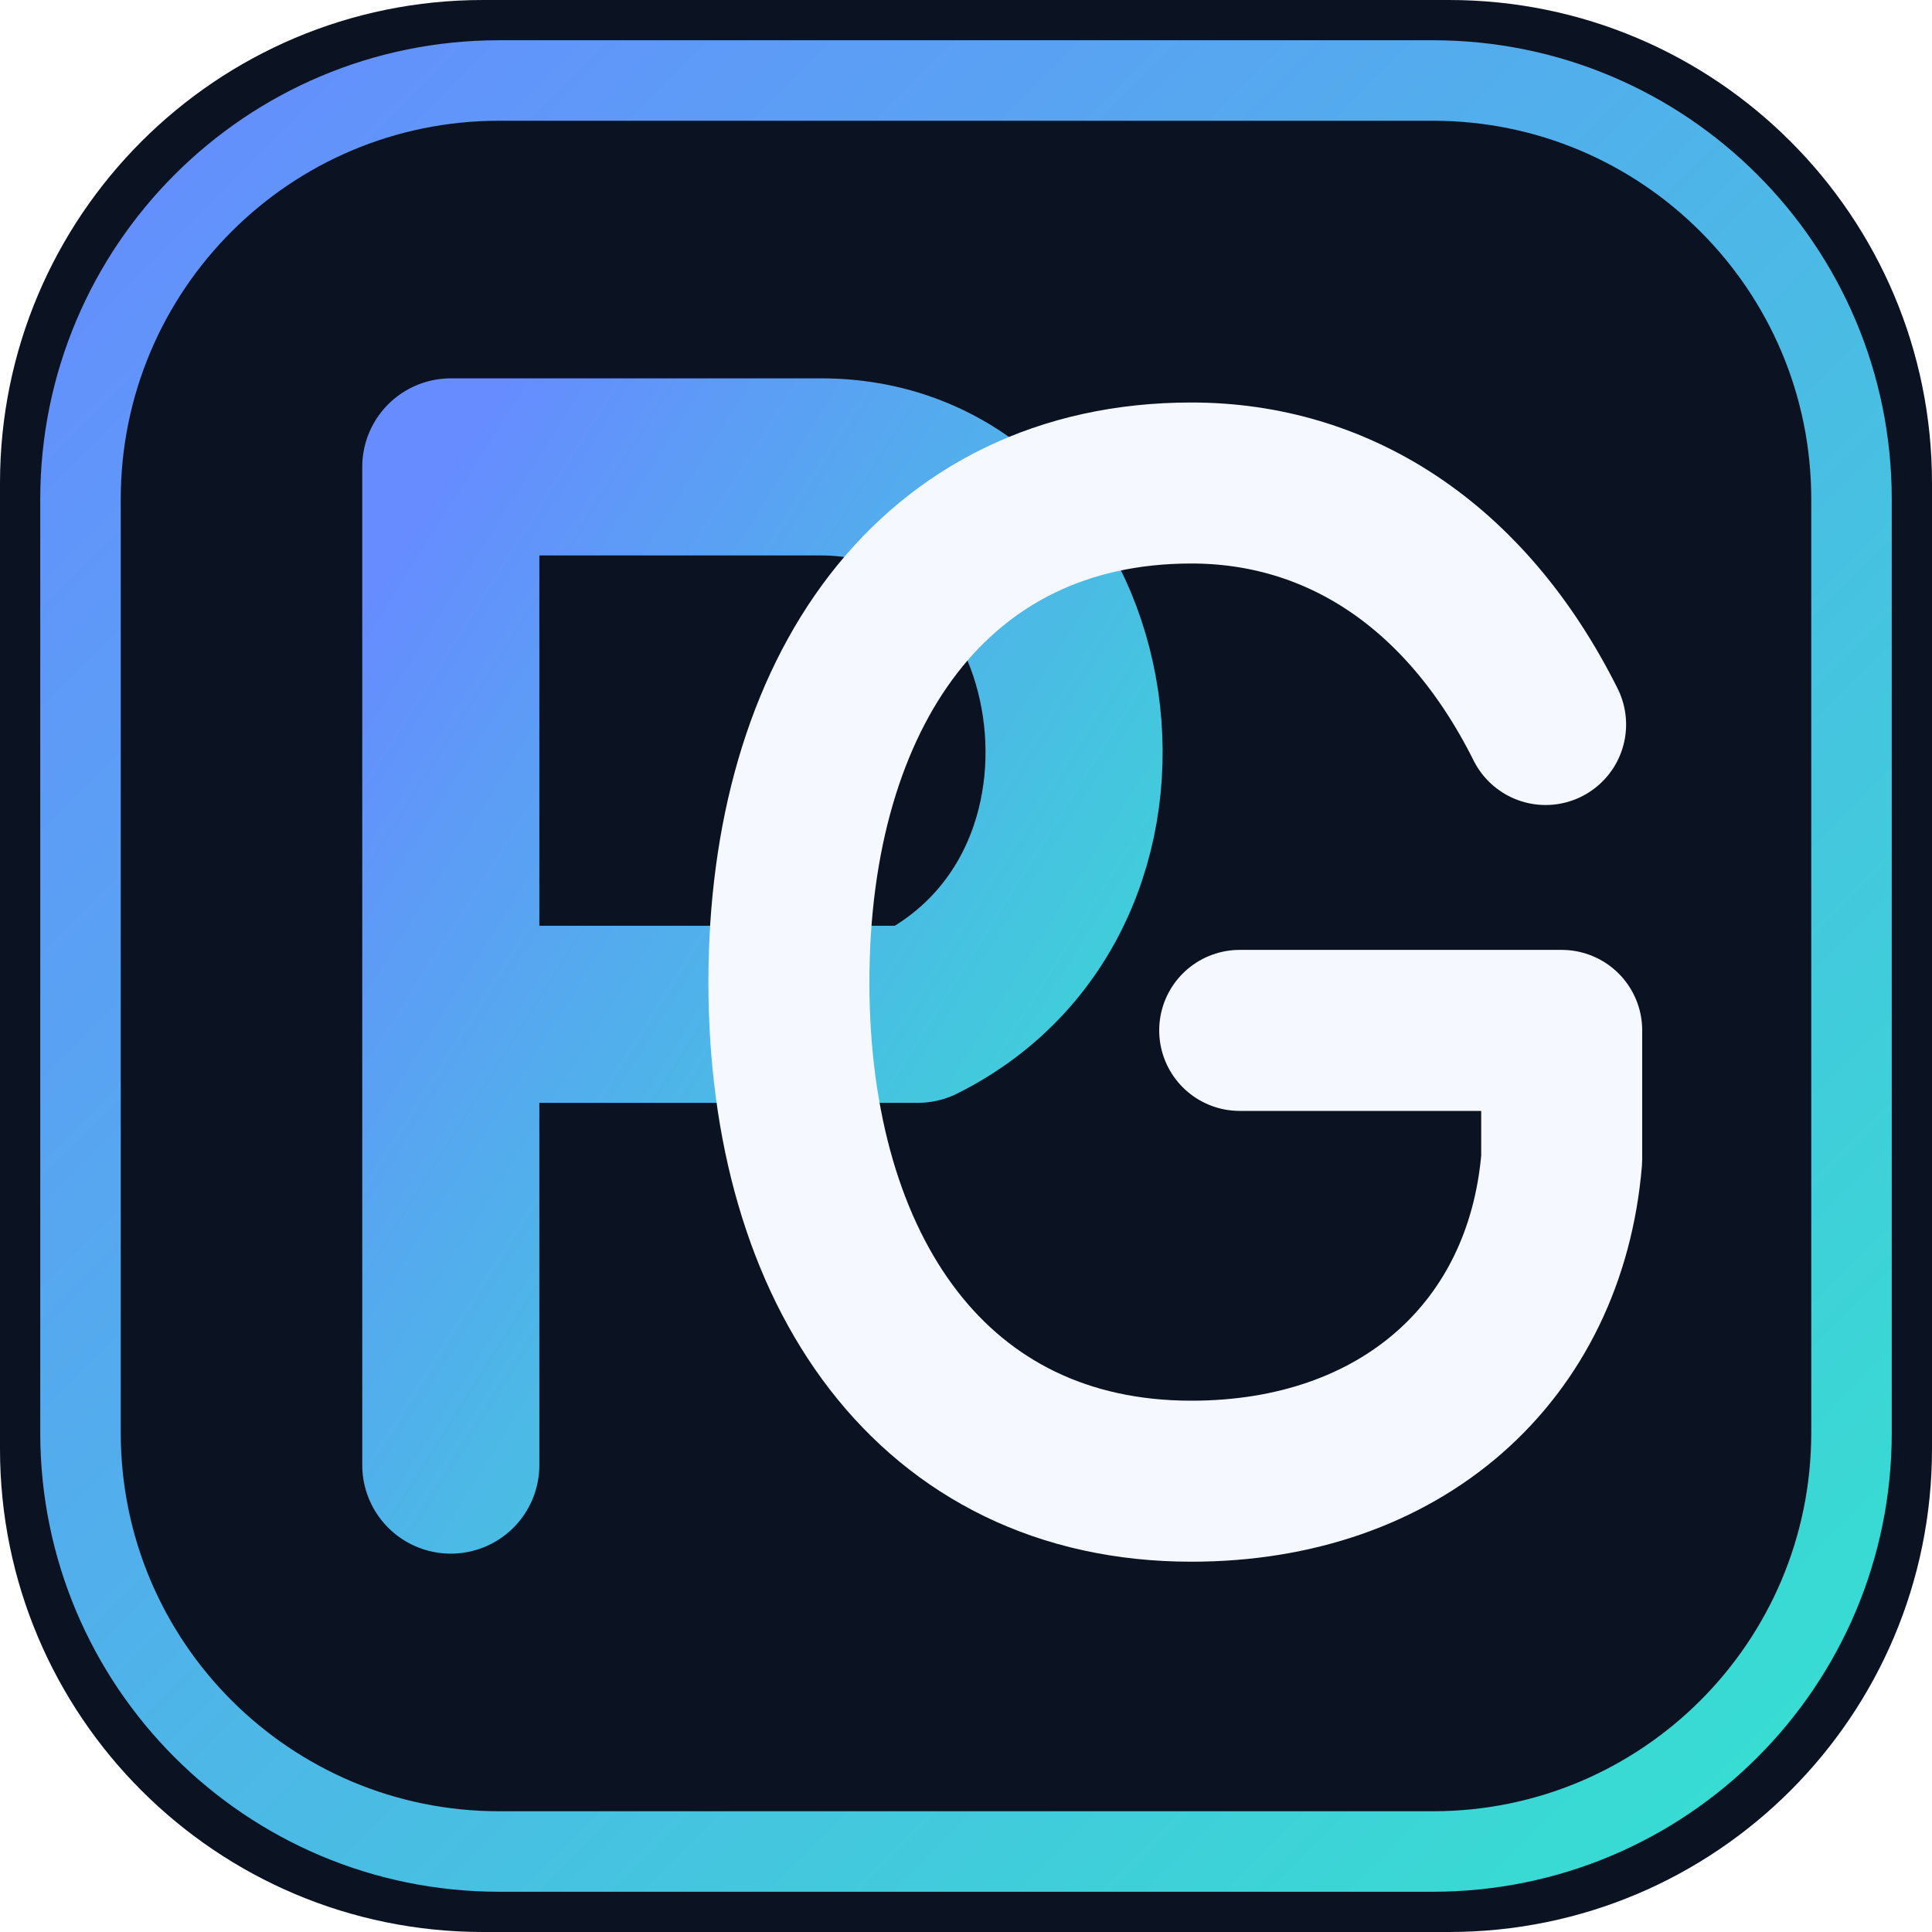
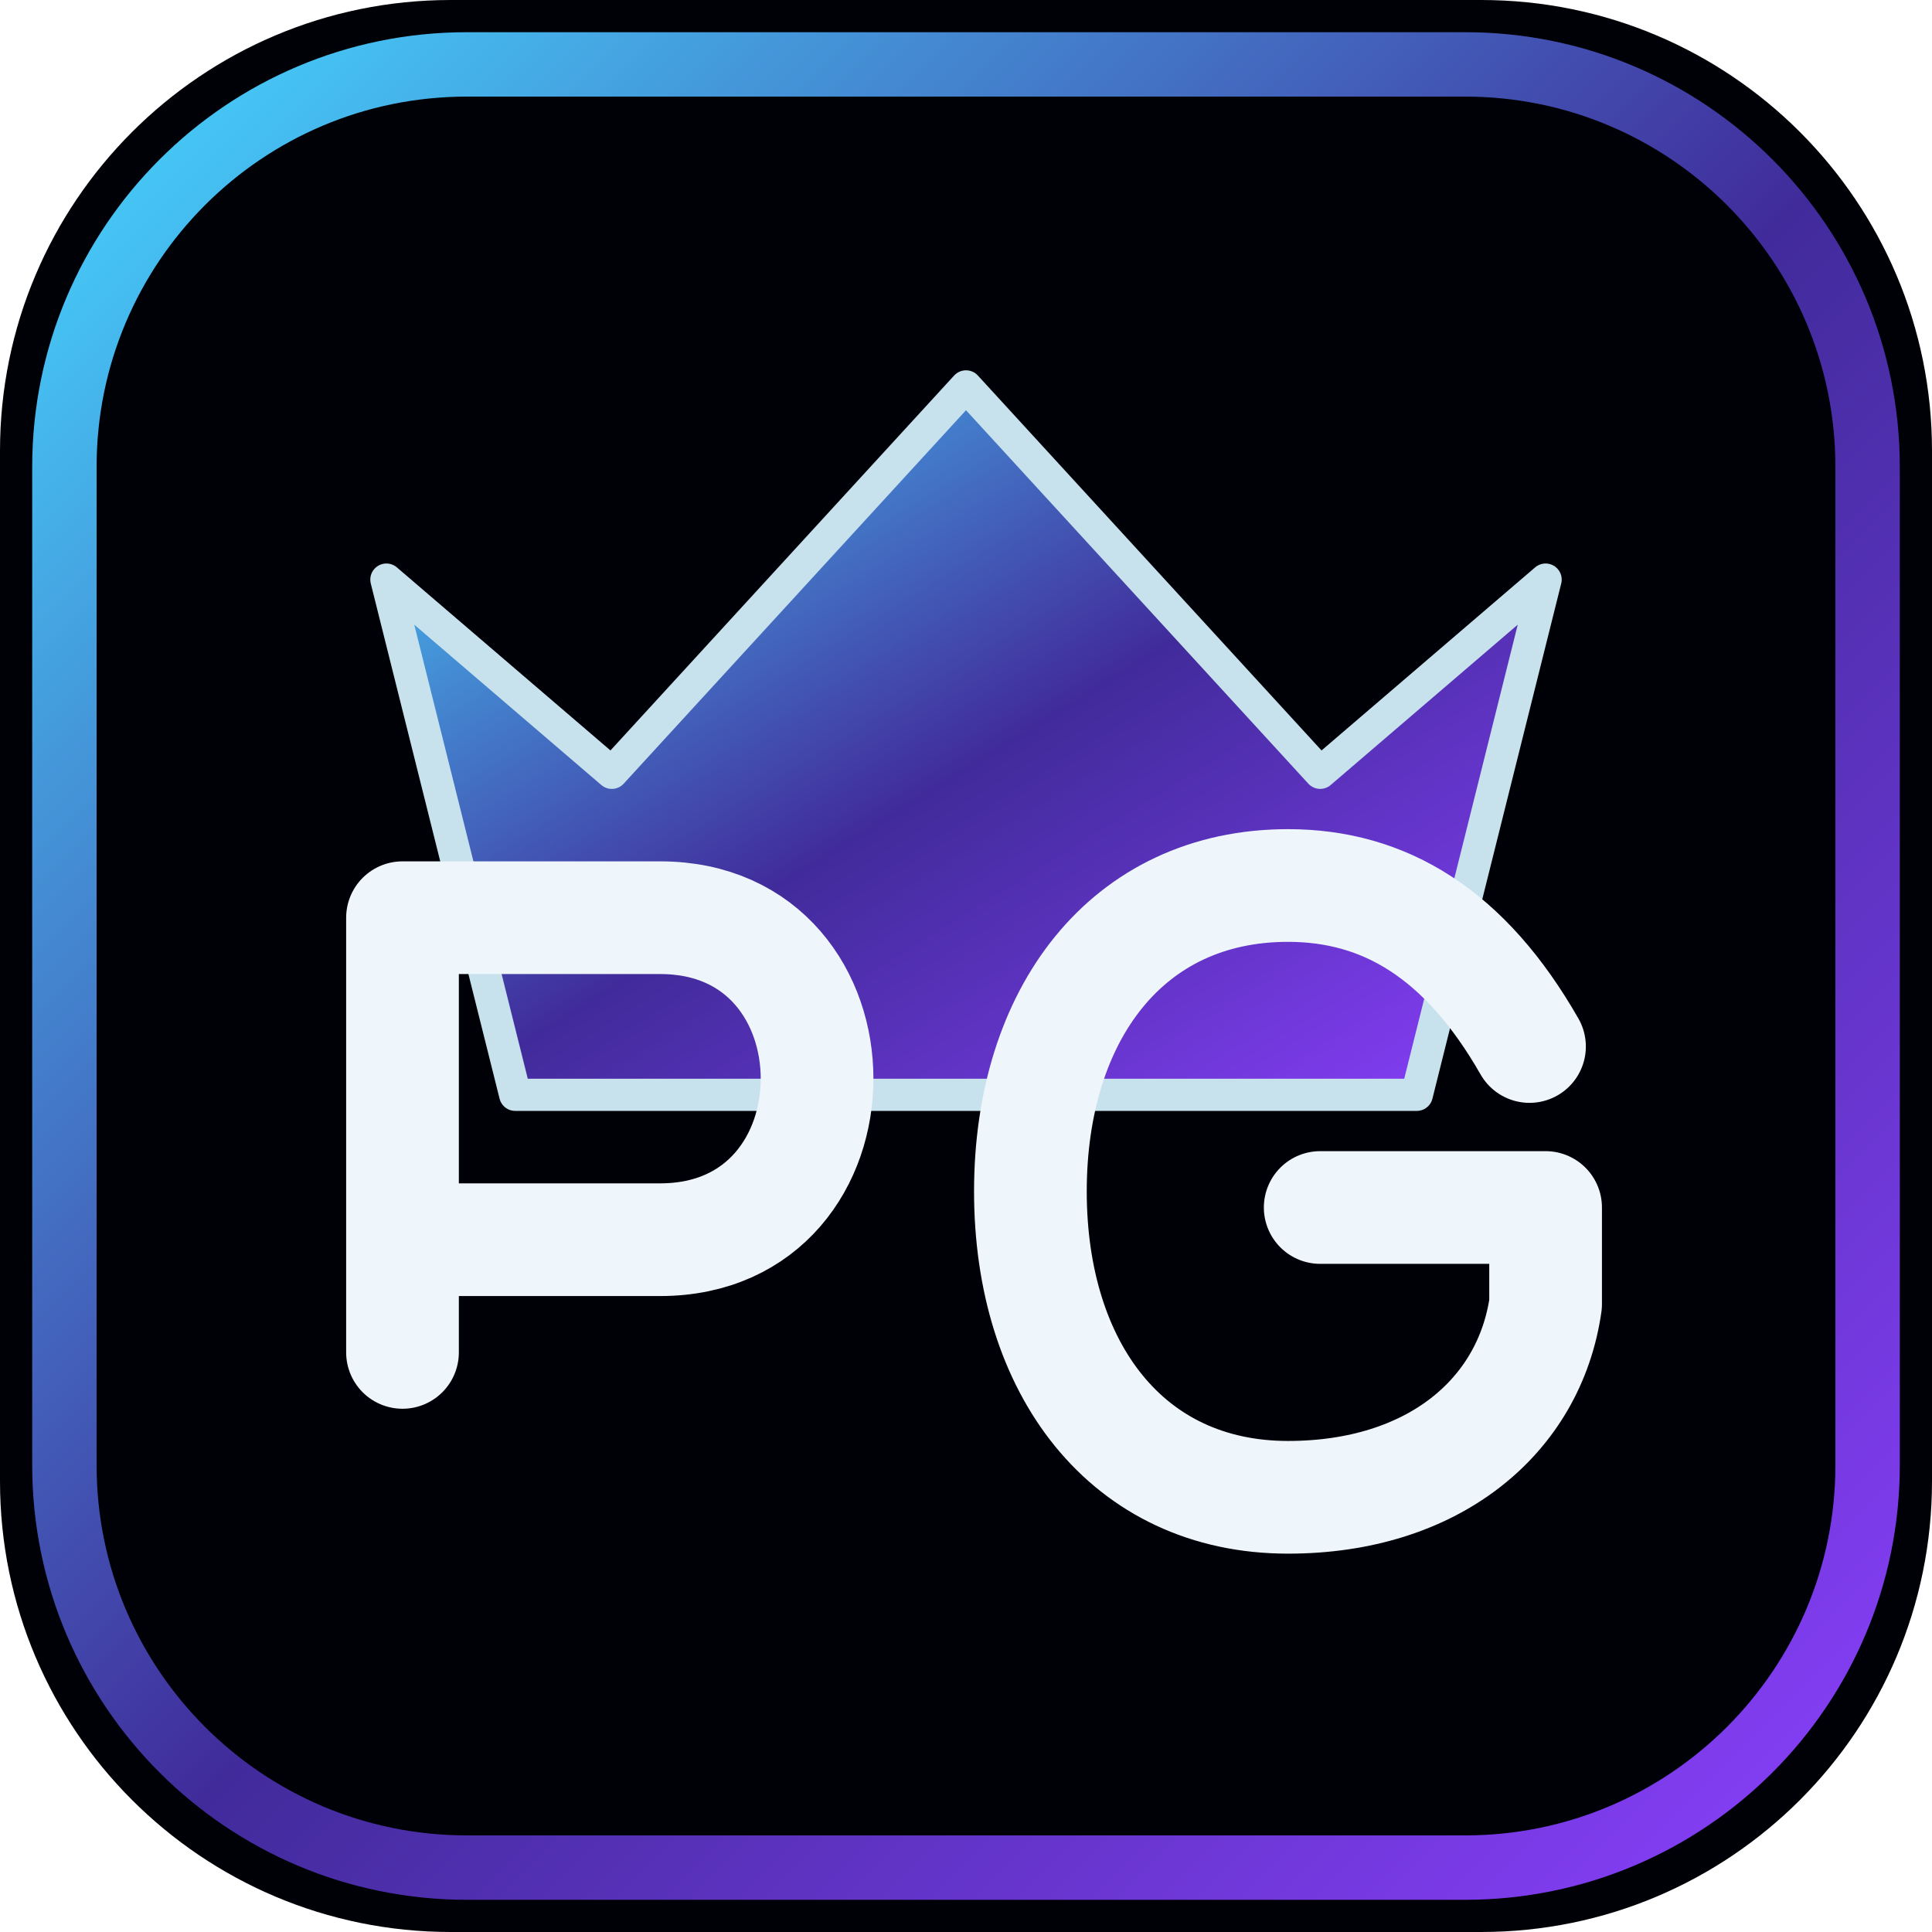
<svg xmlns="http://www.w3.org/2000/svg" viewBox="0 0 120 120">
  <defs>
    <linearGradient id="g" x1="0" y1="0" x2="1" y2="1">
-       <stop stop-color="#668cff" />
-       <stop offset="1" stop-color="#35e0d0" />
+       <stop stop-color="#46D7FF" />
+       <stop offset=".52" stop-color="#412B9B" />
+       <stop offset="1" stop-color="#8A3FFC" />
    </linearGradient>
  </defs>
-   <rect width="120" height="120" rx="30" fill="#0b1323" />
-   <rect x="5" y="5" width="110" height="110" rx="26" fill="none" stroke="url(#g)" stroke-width="5" />
-   <path d="M28 91V29h23c17 0 22 26 6 34H28" fill="none" stroke="url(#g)" stroke-width="11" stroke-linecap="round" stroke-linejoin="round" />
-   <path d="M96 45c-5-10-13-15-22-15-16 0-25 13-25 31s9 31 25 31c13 0 22-8 23-20v-8H77" fill="none" stroke="#f5f8ff" stroke-width="10" stroke-linecap="round" stroke-linejoin="round" />
+   <rect width="120" height="120" rx="28" fill="#000007" />
+   <rect x="4" y="4" width="112" height="112" rx="25" fill="none" stroke="url(#g)" stroke-width="4" />
+   <path d="M24 36l14 12 22-24 22 24 14-12-8 32H32z" fill="url(#g)" stroke="#C7E2ED" stroke-width="2" stroke-linejoin="round" />
+   <path d="M25 84V57h16c13 0 13 20 0 20H25M95 65c-4-7-9-10-15-10-10 0-16 8-16 19s6 19 16 19c9 0 15-5 16-12v-6H82" fill="none" stroke="#EEF5FB" stroke-width="7" stroke-linecap="round" stroke-linejoin="round" />
</svg>
